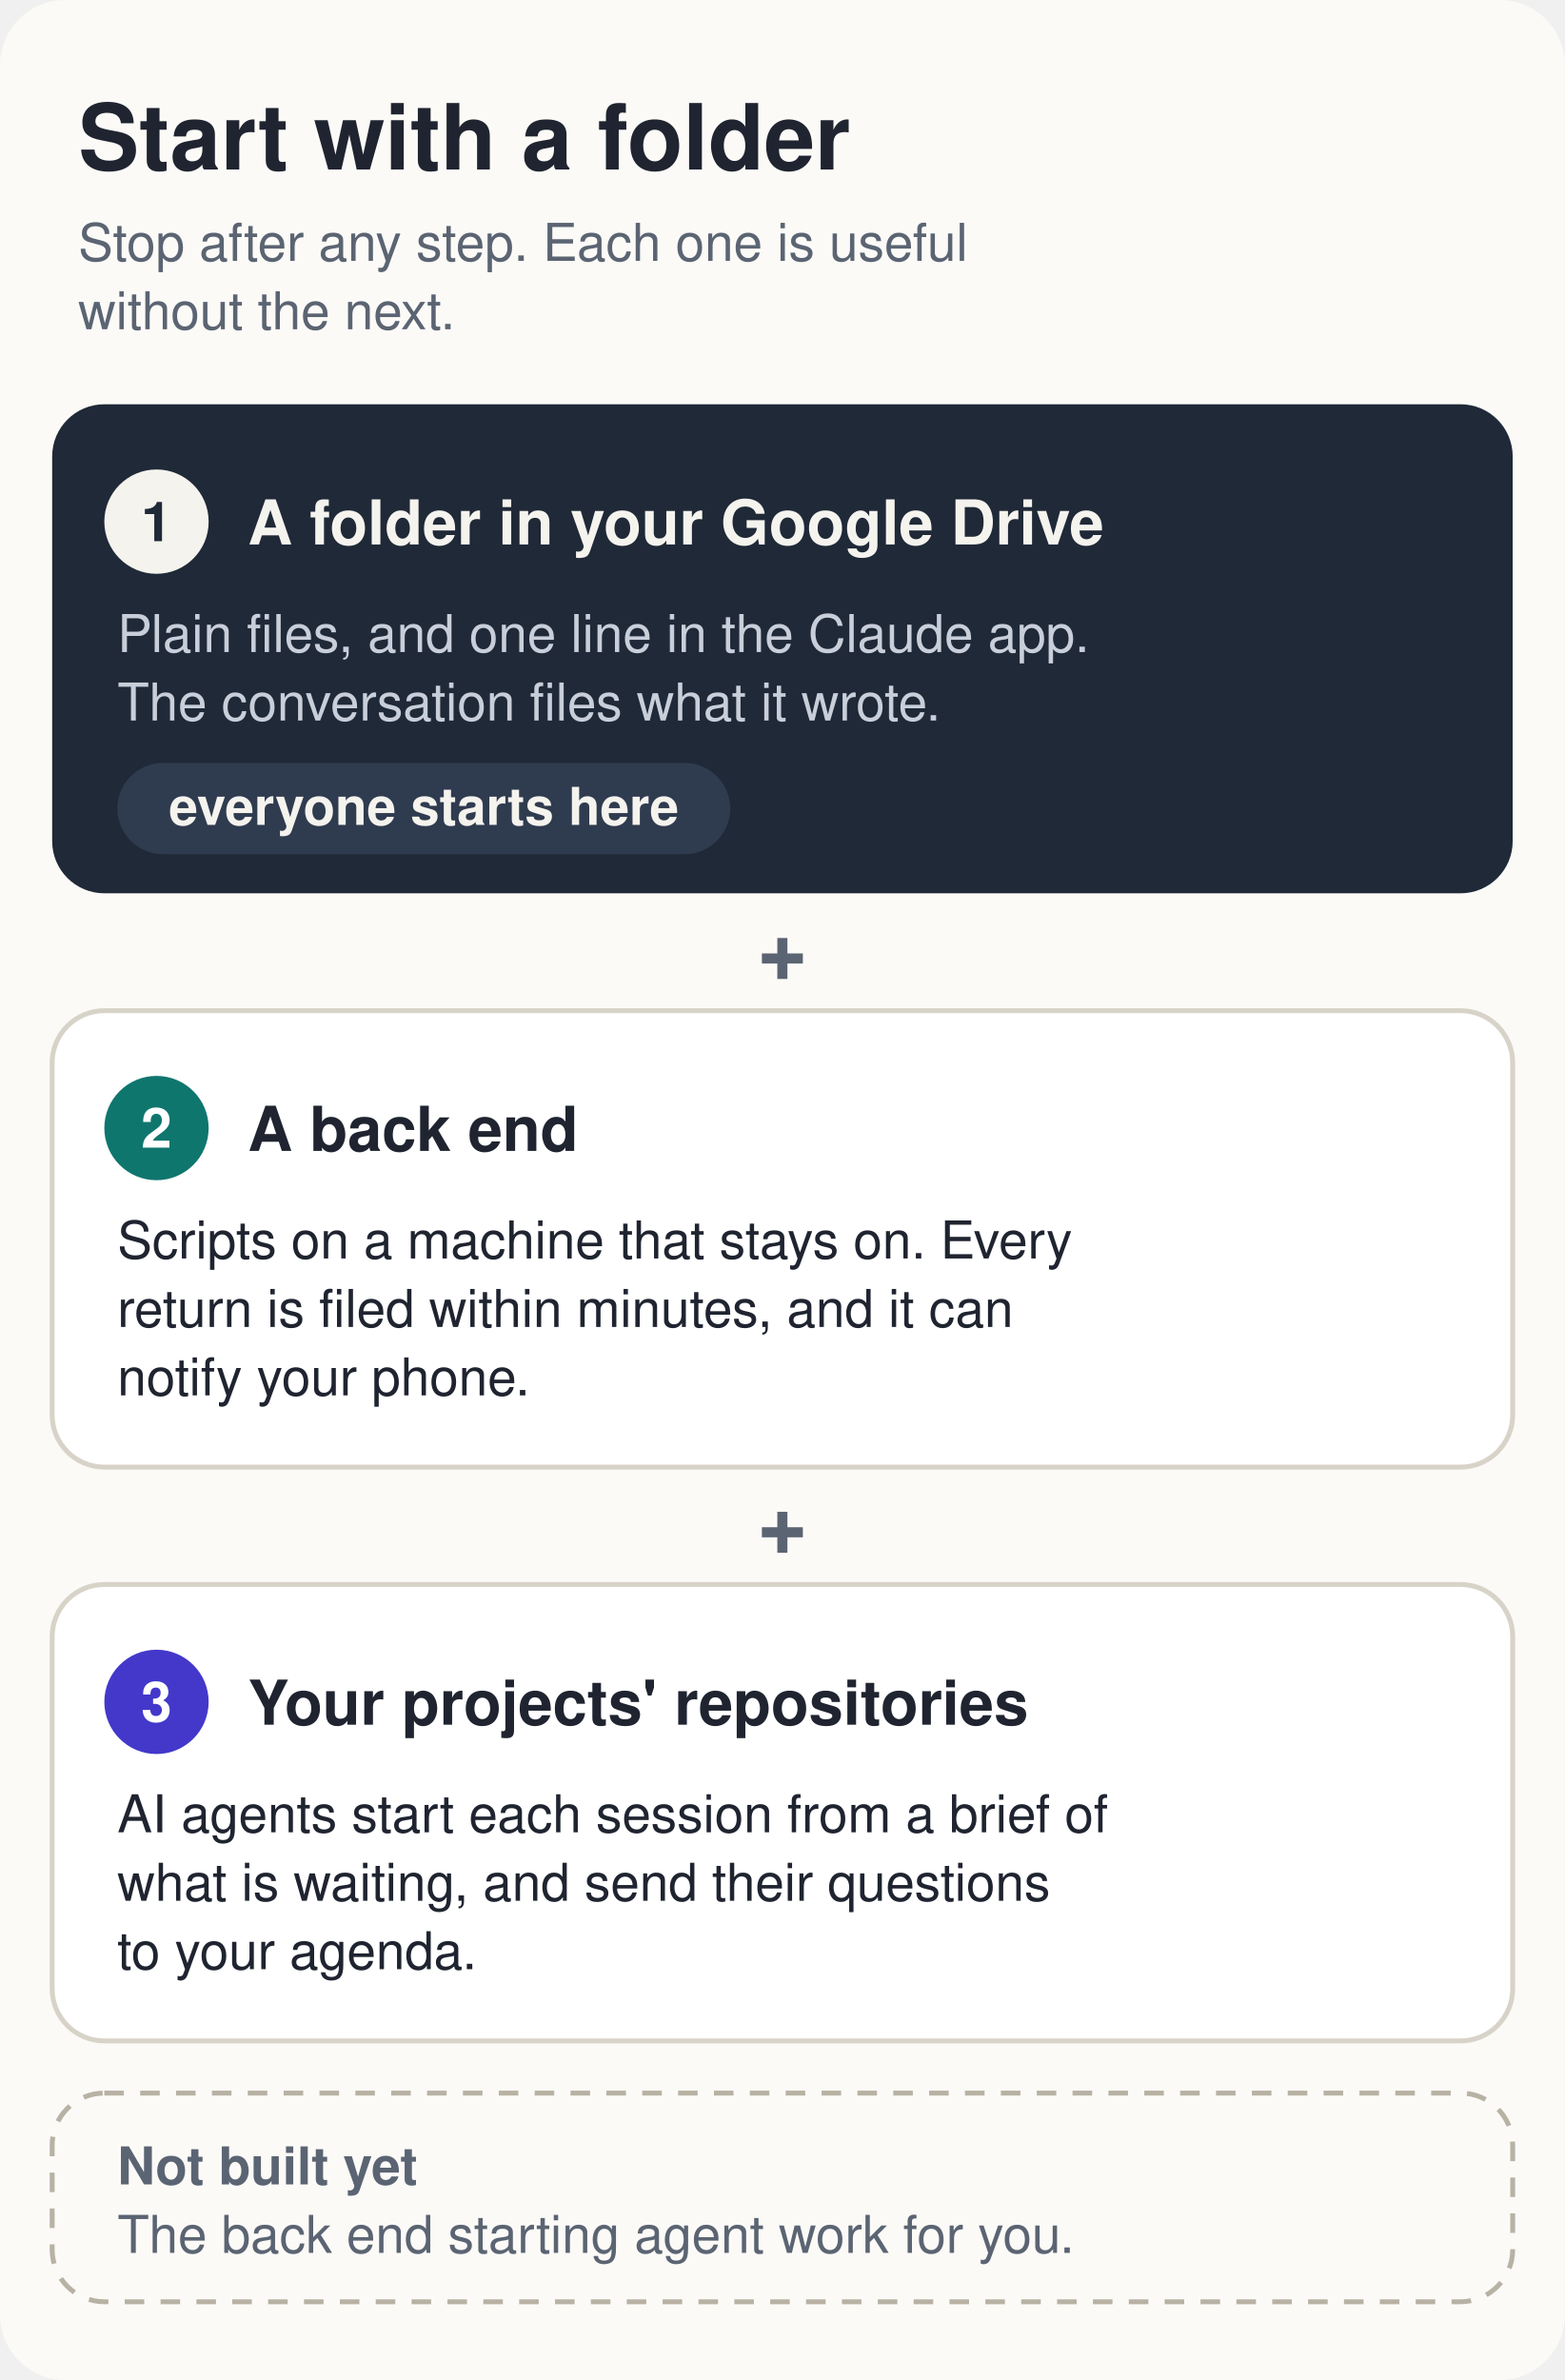
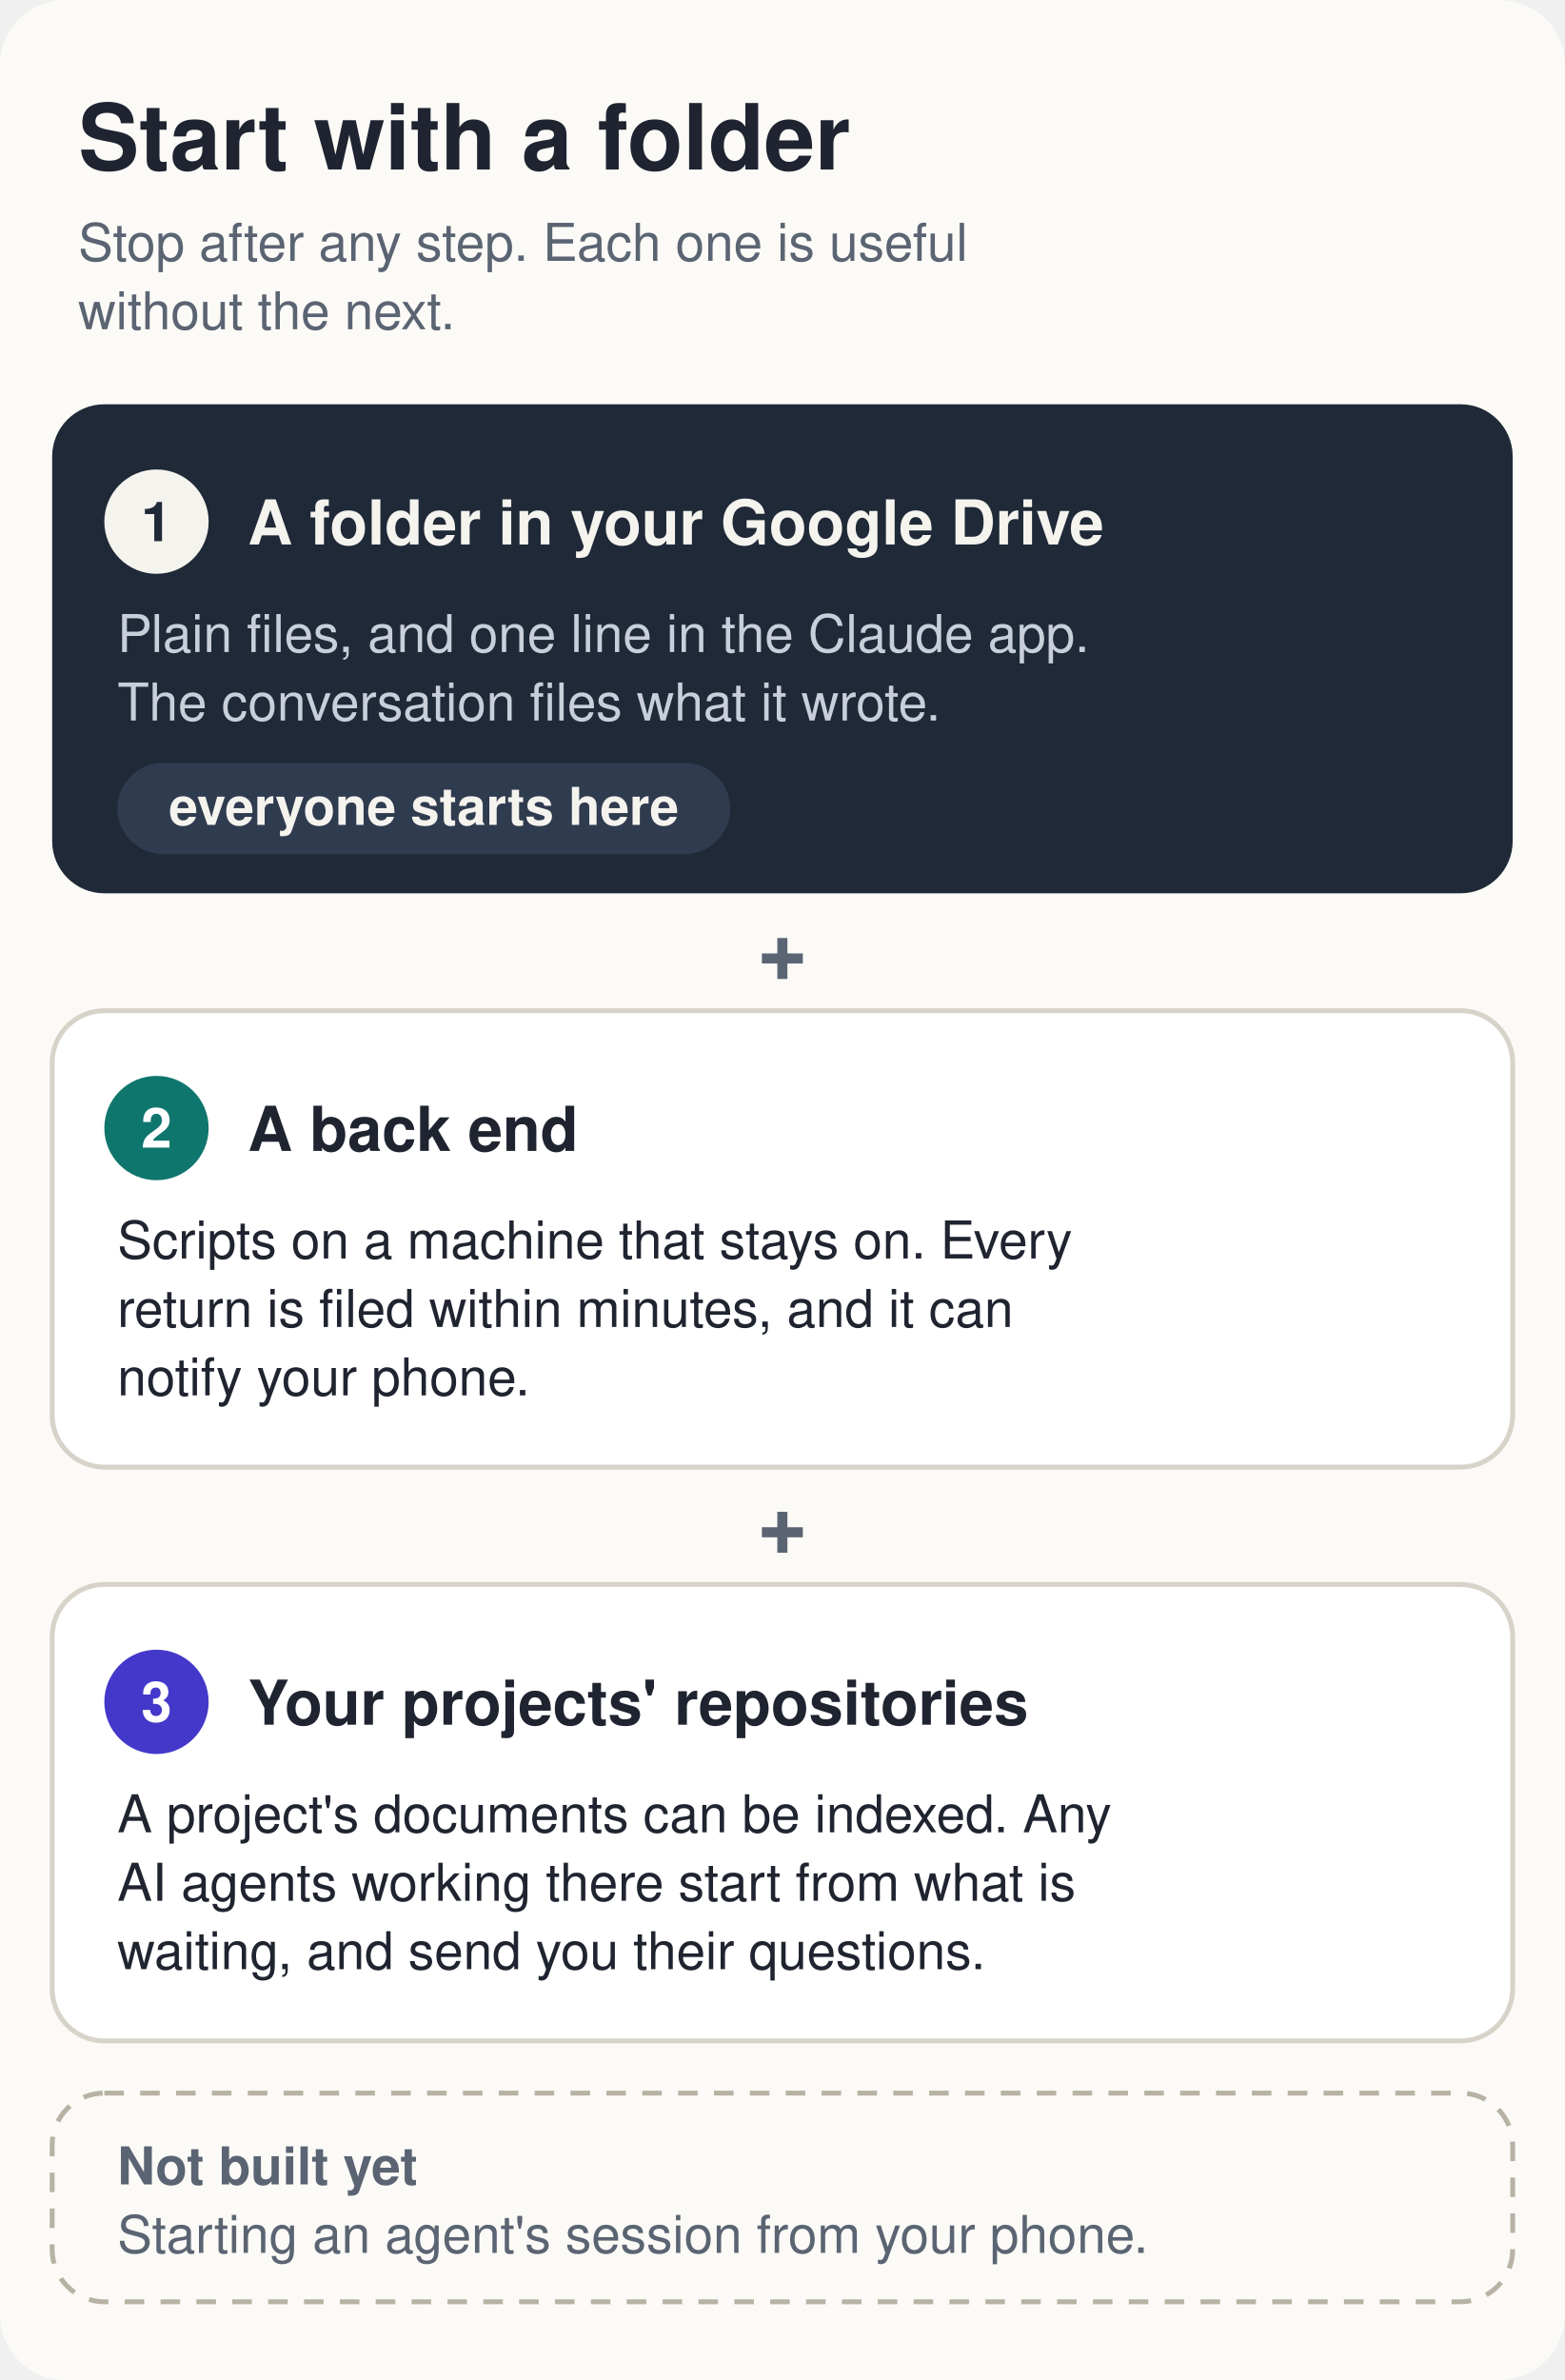
<svg xmlns="http://www.w3.org/2000/svg" viewBox="0 0 480 730" width="480" height="730" role="img" aria-labelledby="t d">
  <defs>
    <style>
      text { font-family: -apple-system, BlinkMacSystemFont, "Segoe UI", Helvetica, Arial, sans-serif; fill: #1F2430; }
      .title { font-size: 28px; font-weight: 700; }
      .sub { font-size: 16px; fill: #5B6472; }
      .h { font-size: 19px; font-weight: 700; }
      .b { font-size: 16px; }
      .s { font-size: 16px; }
      .muted { fill: #5B6472; }
      .num { font-size: 17px; font-weight: 700; fill: #FFFFFF; text-anchor: middle; }
      .card { fill: #FFFFFF; stroke: #D8D3C8; stroke-width: 1.5; }
      .plus { font-size: 26px; font-weight: 700; fill: #5B6472; text-anchor: middle; }
    </style>
  </defs>
  <rect x="0" y="0" width="480" height="730" rx="20" fill="#FBFAF7" />
  <text x="24" y="52" class="title">Start with a folder</text>
  <text x="24" y="80" class="sub">Stop after any step. Each one is useful</text>
  <text x="24" y="101" class="sub">without the next.</text>
  <rect x="16" y="124" width="448" height="150" rx="16" fill="#1F2937" />
  <circle cx="48" cy="160" r="16" fill="#F5F3EE" />
  <text x="48" y="166" class="num" style="fill:#1F2937">1</text>
  <text x="76" y="167" class="h" style="fill:#F5F3EE">A folder in your Google Drive</text>
  <text x="36" y="200" class="b" style="fill:#C9CFDA">Plain files, and one line in the Claude app.</text>
  <text x="36" y="221" class="b" style="fill:#C9CFDA">The conversation files what it wrote.</text>
  <rect x="36" y="234" width="188" height="28" rx="14" fill="#2F3B4F" />
  <text x="130" y="253" class="s" text-anchor="middle" style="fill:#F5F3EE;font-weight:700">everyone starts here</text>
  <text x="240" y="300" class="plus">+</text>
  <rect x="16" y="310" width="448" height="140" rx="16" class="card" />
  <circle cx="48" cy="346" r="16" fill="#0F766E" />
  <text x="48" y="352" class="num">2</text>
  <text x="76" y="353" class="h">A back end</text>
  <text x="36" y="386" class="b">Scripts on a machine that stays on. Every</text>
  <text x="36" y="407" class="b">return is filed within minutes, and it can</text>
  <text x="36" y="428" class="b">notify your phone.</text>
  <text x="240" y="476" class="plus">+</text>
  <rect x="16" y="486" width="448" height="140" rx="16" class="card" />
  <circle cx="48" cy="522" r="16" fill="#4338CA" />
  <text x="48" y="528" class="num">3</text>
  <text x="76" y="529" class="h">Your projects' repositories</text>
-   <text x="36" y="562" class="b">AI agents start each session from a brief of</text>
-   <text x="36" y="583" class="b">what is waiting, and send their questions</text>
-   <text x="36" y="604" class="b">to your agenda.</text>
+   <text x="36" y="562" class="b">A project's documents can be indexed. Any</text>
+   <text x="36" y="583" class="b">AI agents working there start from what is</text>
+   <text x="36" y="604" class="b">waiting, and send you their questions.</text>
  <rect x="16" y="642" width="448" height="64" rx="16" fill="none" stroke="#B8B2A4" stroke-width="1.5" stroke-dasharray="6 5" />
  <text x="36" y="670" class="s muted" style="font-weight:700">Not built yet</text>
-   <text x="36" y="691" class="s muted">The back end starting agent work for you.</text>
+   <text x="36" y="691" class="s muted">Starting an agent's session from your phone.</text>
</svg>
